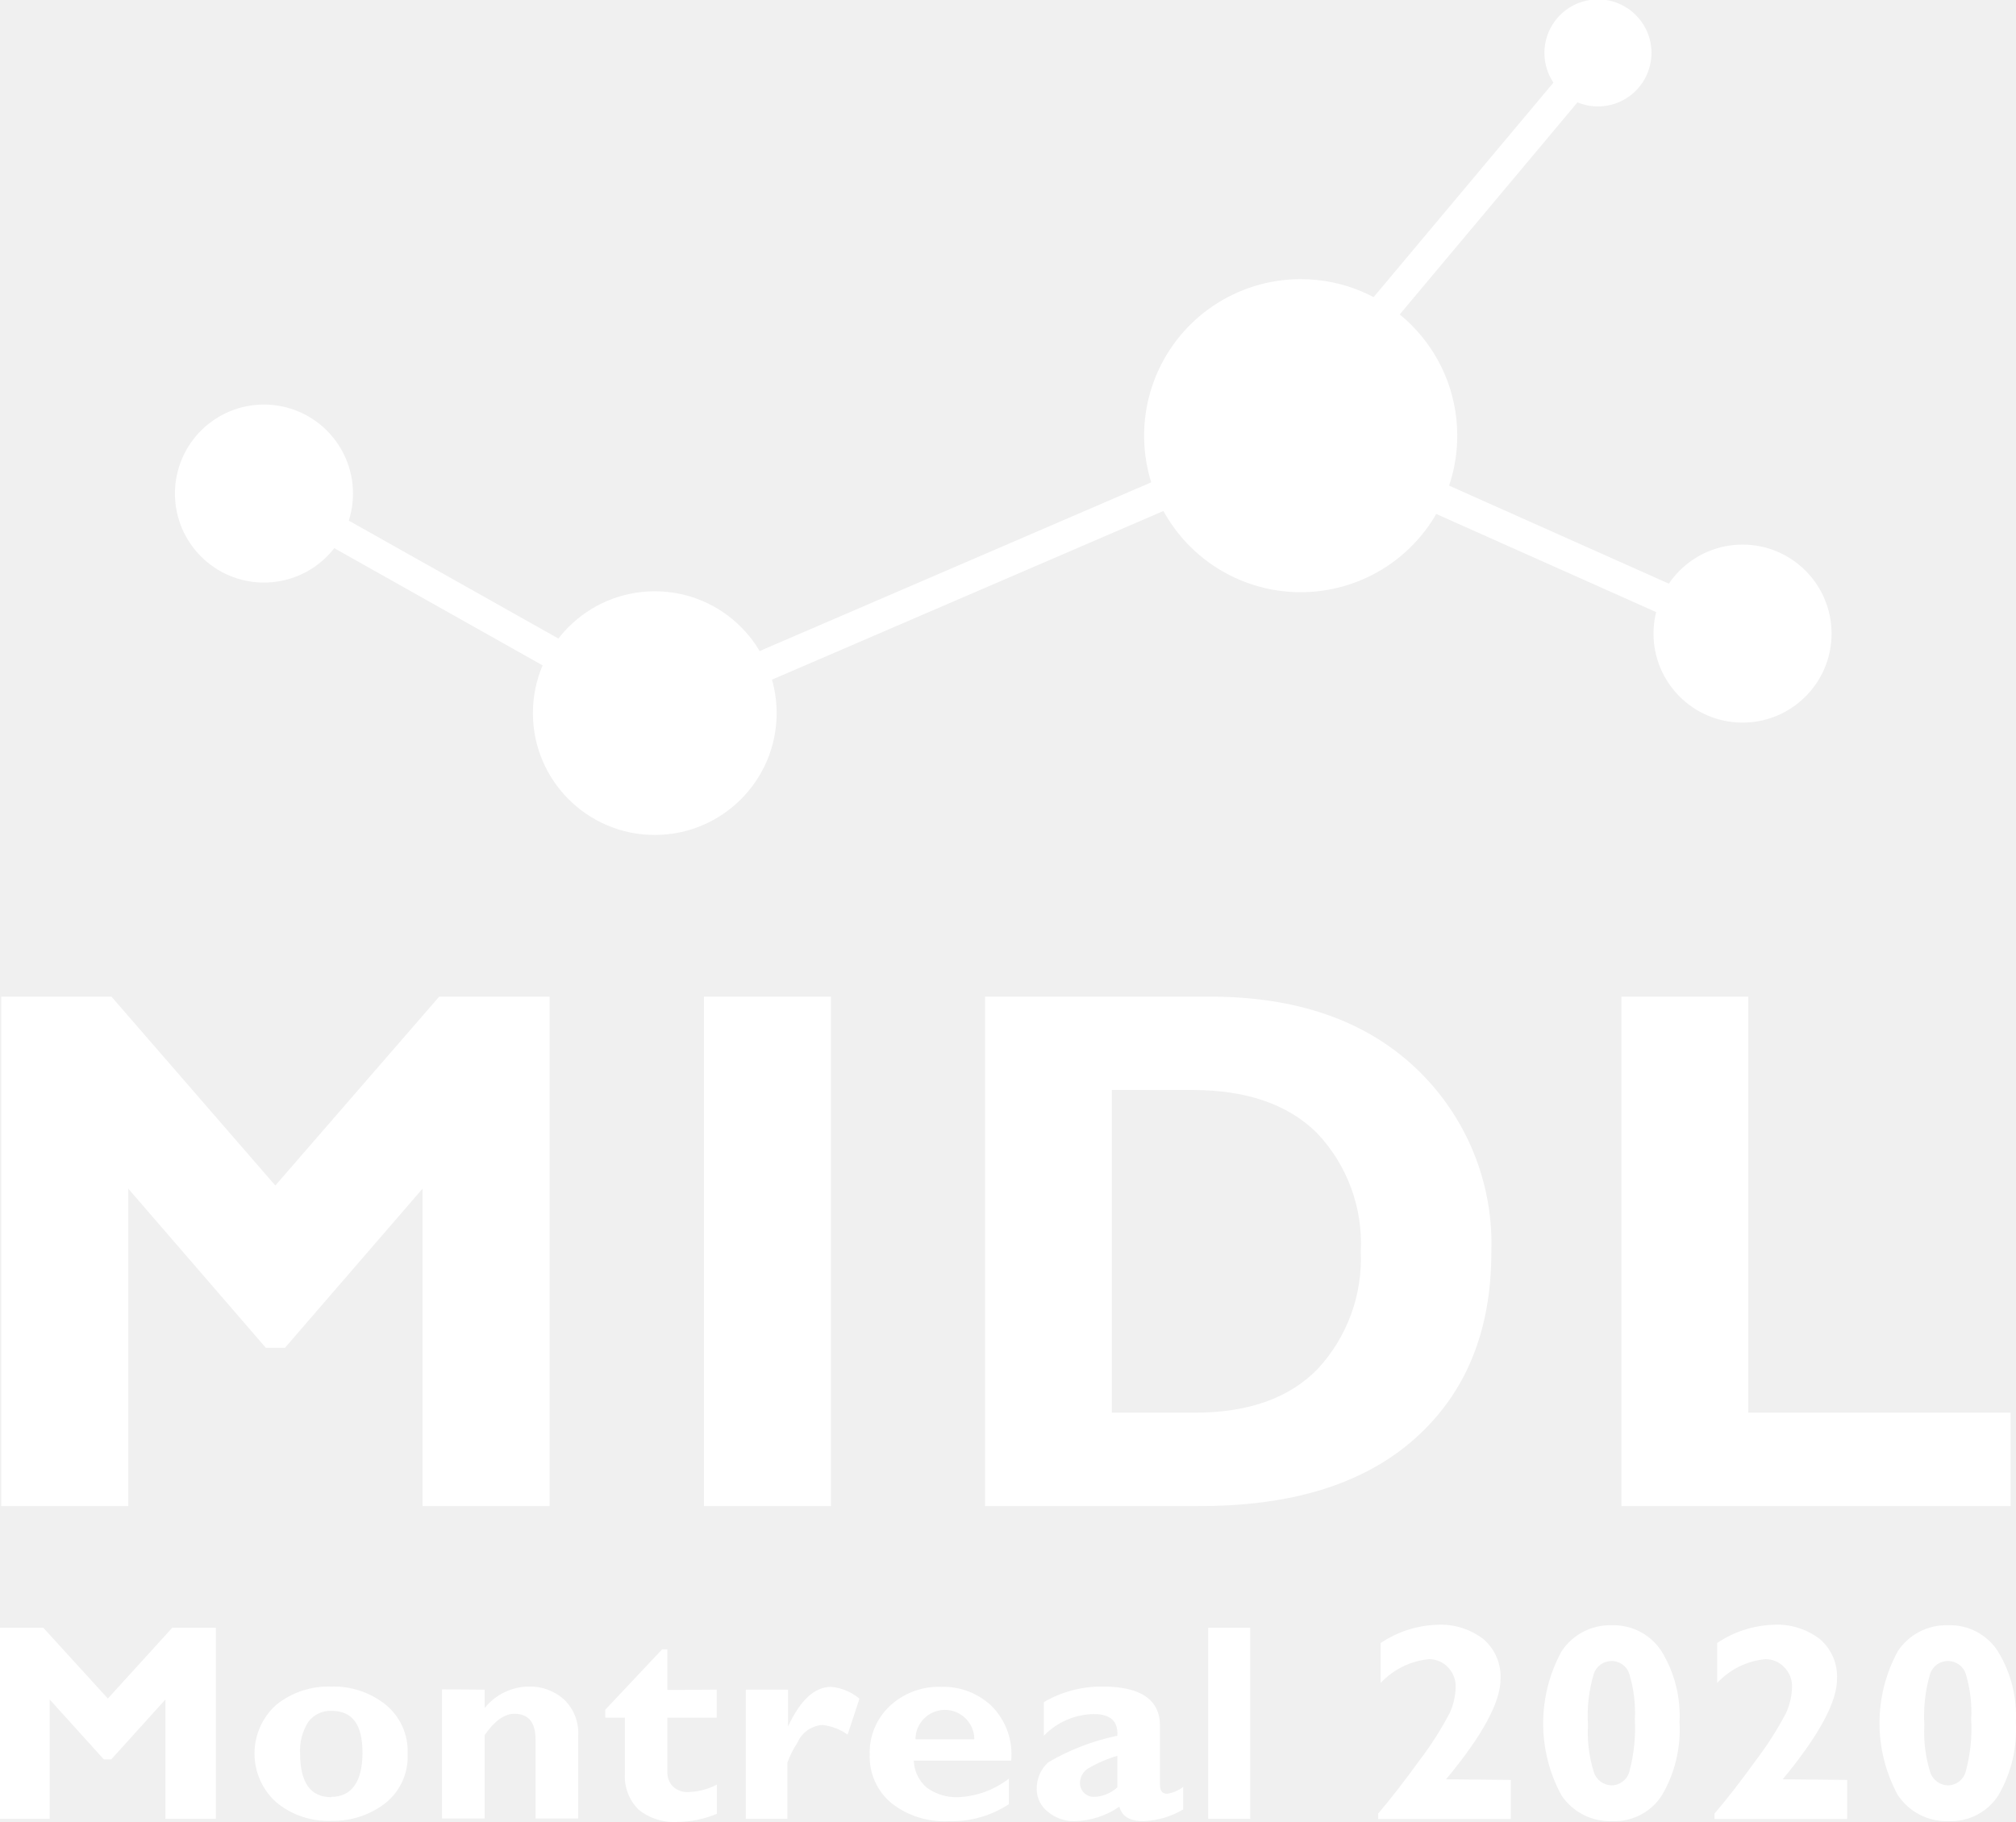
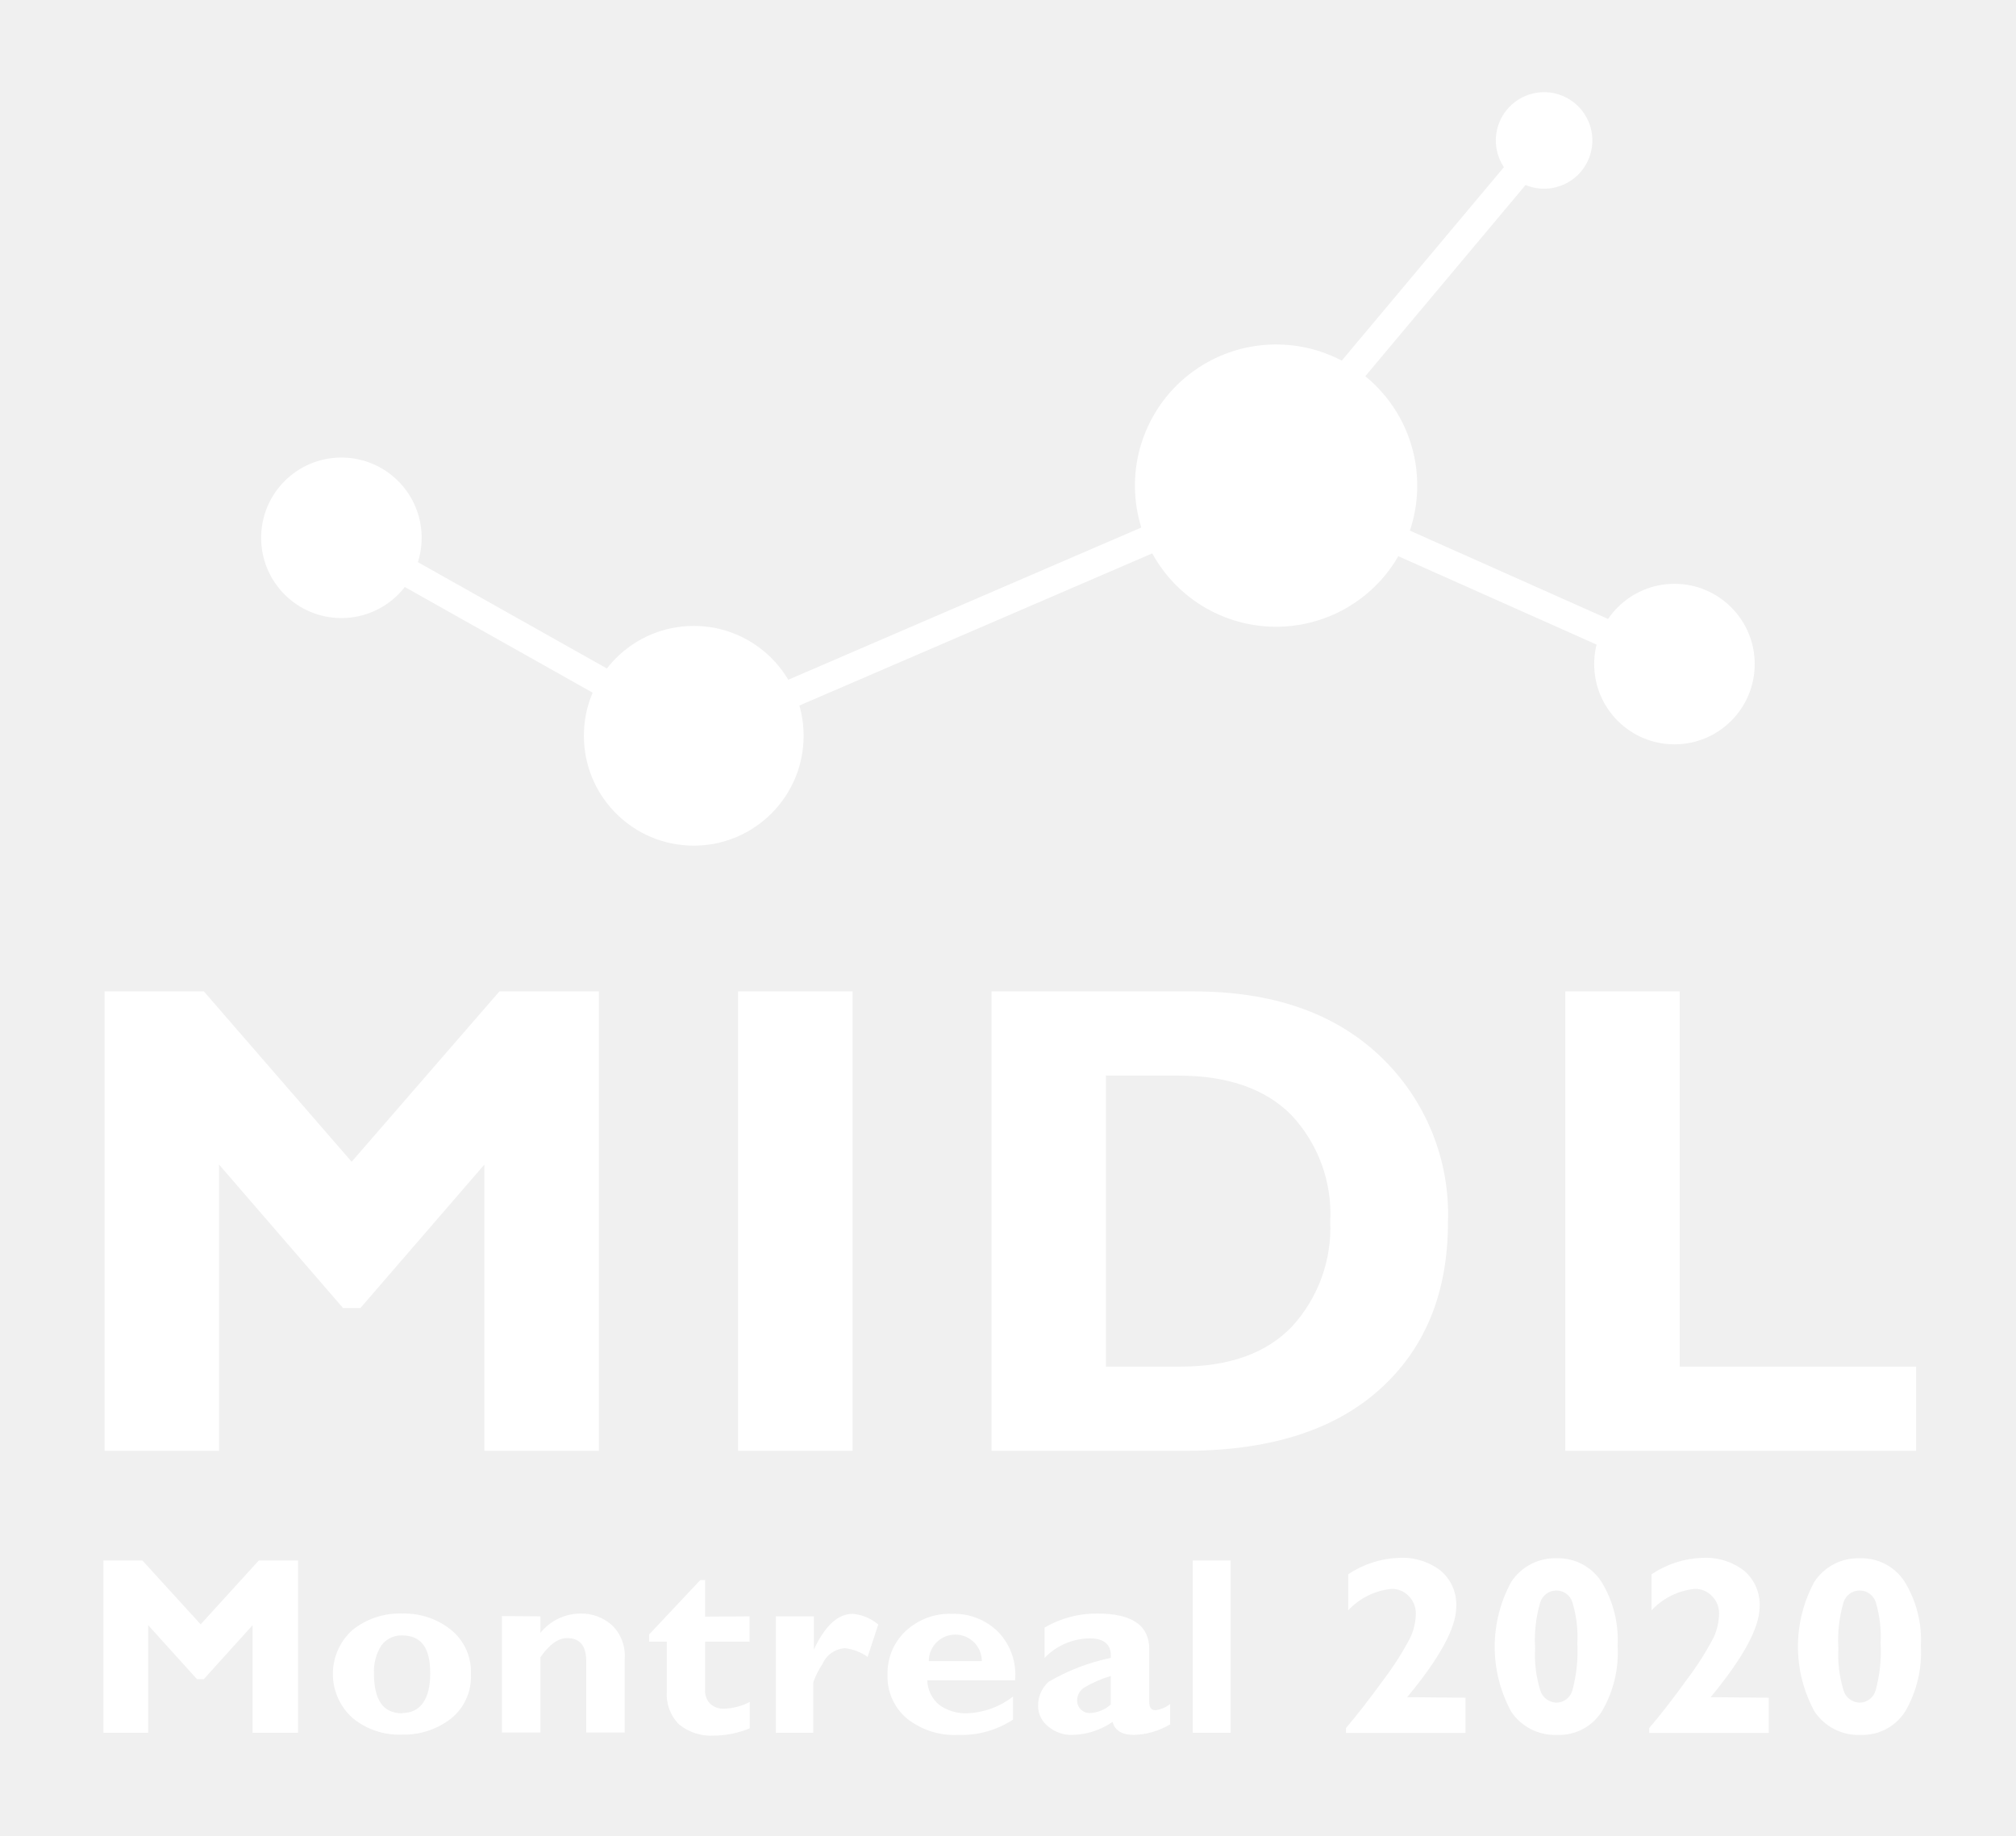
- <svg xmlns="http://www.w3.org/2000/svg" viewBox="0 0 129.53 117.05">
+ <svg xmlns="http://www.w3.org/2000/svg" viewBox="0 0 143.67 130.83">
  <defs>
    <style>.a{fill:#fff;}.b{fill:none;stroke:#fff;stroke-miterlimit:10;stroke-width:2px;}</style>
  </defs>
-   <path class="a" d="M14.3,115.77l4.14-4.55h2.8V123.5H18v-7.67l-3.48,3.85h-.48l-3.48-3.85v7.67H7.37V111.22h2.78Z" transform="translate(-7.37 -6.61)" />
-   <path class="a" d="M28.66,115a5.34,5.34,0,0,1,3.47,1.15,3.85,3.85,0,0,1,1.43,3.18,3.81,3.81,0,0,1-1.45,3.18,5.47,5.47,0,0,1-3.45,1.12,5.21,5.21,0,0,1-3.55-1.2,4.21,4.21,0,0,1,0-6.25A5.35,5.35,0,0,1,28.66,115Zm0,7.09c1.31,0,2-1,2-2.83s-.65-2.7-2-2.7a1.76,1.76,0,0,0-1.48.71,3.42,3.42,0,0,0-.53,2C26.65,121.18,27.32,122.11,28.66,122.11Z" transform="translate(-7.37 -6.61)" />
-   <path class="a" d="M38.51,115.2v1.18A3.68,3.68,0,0,1,41.34,115a3.26,3.26,0,0,1,2.27.83,3,3,0,0,1,.91,2.37v5.28H41.78v-5.07c0-1.1-.45-1.66-1.36-1.66-.65,0-1.28.46-1.91,1.37v5.36H35.77v-8.3Z" transform="translate(-7.37 -6.61)" />
-   <path class="a" d="M53.42,115.2V117H50.25v3.42a1.32,1.32,0,0,0,.35,1,1.34,1.34,0,0,0,1,.36,4.2,4.2,0,0,0,1.83-.48v1.88a6.78,6.78,0,0,1-2.53.52,3.62,3.62,0,0,1-2.5-.79,3,3,0,0,1-.88-2.32V117H46.26v-.51l3.65-3.88h.34v2.61Z" transform="translate(-7.37 -6.61)" />
-   <path class="a" d="M58,115.2v2.37h0c.79-1.7,1.71-2.55,2.77-2.55a3.3,3.3,0,0,1,1.82.76l-.76,2.31a3.42,3.42,0,0,0-1.62-.62,1.88,1.88,0,0,0-1.6,1.13,5.83,5.83,0,0,0-.65,1.3v3.6H55.29v-8.3Z" transform="translate(-7.37 -6.61)" />
-   <path class="a" d="M72.19,120.92v1.64a6.65,6.65,0,0,1-3.89,1.09,5.46,5.46,0,0,1-3.67-1.17,3.88,3.88,0,0,1-1.38-3.11,4.1,4.1,0,0,1,1.29-3.12,4.59,4.59,0,0,1,3.3-1.23,4.47,4.47,0,0,1,3.3,1.29,4.39,4.39,0,0,1,1.2,3.45H66.08a2.39,2.39,0,0,0,.84,1.74,3.22,3.22,0,0,0,2,.61A5.71,5.71,0,0,0,72.19,120.92Zm-6-2.53h3.78a1.89,1.89,0,0,0-3.78,0Z" transform="translate(-7.37 -6.61)" />
-   <path class="a" d="M83.39,121.45v1.45a5.38,5.38,0,0,1-2.57.75q-1.29,0-1.53-.93a5.22,5.22,0,0,1-2.87.93,2.56,2.56,0,0,1-1.73-.61,1.84,1.84,0,0,1-.71-1.42,2.27,2.27,0,0,1,.74-1.75,14.69,14.69,0,0,1,4.44-1.71c.06-.93-.44-1.39-1.51-1.39a4.54,4.54,0,0,0-3.21,1.39V116a7.32,7.32,0,0,1,3.77-1q3.69,0,3.69,2.53v3.78c0,.39.15.58.45.58A2.19,2.19,0,0,0,83.39,121.45Zm-4.23,0v-2a8.38,8.38,0,0,0-1.89.82,1.12,1.12,0,0,0-.51.93.88.88,0,0,0,.26.63.86.86,0,0,0,.63.26A2.32,2.32,0,0,0,79.16,121.48Z" transform="translate(-7.37 -6.61)" />
-   <path class="a" d="M87.7,111.22V123.5H85V111.22Z" transform="translate(-7.37 -6.61)" />
-   <path class="a" d="M104.44,121v2.51H95.92v-.35q1.17-1.37,2.68-3.45a21.49,21.49,0,0,0,1.91-3,4.23,4.23,0,0,0,.39-1.71,1.75,1.75,0,0,0-.5-1.24,1.66,1.66,0,0,0-1.21-.52,4.87,4.87,0,0,0-3.11,1.53v-2.57a6.94,6.94,0,0,1,3.61-1.17,4.49,4.49,0,0,1,3,.93,3.17,3.17,0,0,1,1.09,2.56c0,1.48-1.16,3.63-3.5,6.44Z" transform="translate(-7.37 -6.61)" />
-   <path class="a" d="M110.93,111.06a3.67,3.67,0,0,1,3.2,1.68,7.93,7.93,0,0,1,1.15,4.56,8.29,8.29,0,0,1-1.12,4.67,3.6,3.6,0,0,1-3.19,1.68A3.75,3.75,0,0,1,107.7,122a9.67,9.67,0,0,1,0-9.26A3.73,3.73,0,0,1,110.93,111.06Zm0,10.29a1.19,1.19,0,0,0,1.13-.89,10.73,10.73,0,0,0,.35-3.35,8.46,8.46,0,0,0-.35-2.9,1.18,1.18,0,0,0-1.15-.85,1.2,1.2,0,0,0-1.14.83,9.42,9.42,0,0,0-.37,3.29,8.44,8.44,0,0,0,.37,3A1.22,1.22,0,0,0,110.93,121.35Z" transform="translate(-7.37 -6.61)" />
-   <path class="a" d="M126.05,121v2.51h-8.52v-.35c.78-.91,1.68-2.06,2.68-3.45a21.49,21.49,0,0,0,1.91-3,4.23,4.23,0,0,0,.39-1.71,1.71,1.71,0,0,0-.5-1.24,1.64,1.64,0,0,0-1.21-.52,4.85,4.85,0,0,0-3.1,1.53v-2.57a6.88,6.88,0,0,1,3.61-1.17,4.48,4.48,0,0,1,3,.93,3.17,3.17,0,0,1,1.09,2.56q0,2.22-3.49,6.44Z" transform="translate(-7.37 -6.61)" />
-   <path class="a" d="M132.55,111.06a3.65,3.65,0,0,1,3.19,1.68,7.93,7.93,0,0,1,1.15,4.56,8.38,8.38,0,0,1-1.11,4.67,3.62,3.62,0,0,1-3.2,1.68,3.75,3.75,0,0,1-3.27-1.67,9.67,9.67,0,0,1,0-9.26A3.74,3.74,0,0,1,132.55,111.06Zm0,10.29a1.19,1.19,0,0,0,1.12-.89,10.43,10.43,0,0,0,.35-3.35,8.52,8.52,0,0,0-.34-2.9,1.19,1.19,0,0,0-1.15-.85,1.2,1.2,0,0,0-1.15.83,9.68,9.68,0,0,0-.37,3.29,8.68,8.68,0,0,0,.37,3A1.22,1.22,0,0,0,132.55,121.35Z" transform="translate(-7.37 -6.61)" />
-   <path class="a" d="M25.06,82.8,35.59,70.66h7.09V103.4H34.52V83L25.68,93.23H24.45L15.61,83V103.4H7.45V70.66h7.08Z" transform="translate(-7.37 -6.61)" />
-   <path class="a" d="M60.76,70.66V103.4H52.6V70.66Z" transform="translate(-7.37 -6.61)" />
-   <path class="a" d="M70.66,70.66H85.09q8.37,0,13.23,4.58a15.54,15.54,0,0,1,4.87,11.85q0,7.62-4.94,12T84.18,103.4H70.66Zm8.15,6V97.4h5.32c3.46,0,6.1-.94,7.93-2.84a10.42,10.42,0,0,0,2.74-7.51A10.29,10.29,0,0,0,92,79.44q-2.77-2.77-8-2.78Z" transform="translate(-7.37 -6.61)" />
-   <path class="a" d="M136.55,97.4v6h-25V70.66h8.15V97.4Z" transform="translate(-7.37 -6.61)" />
-   <path class="a" d="M57.27,52.44a7.83,7.83,0,1,1-7.83-7.83A7.83,7.83,0,0,1,57.27,52.44Z" transform="translate(-7.37 -6.61)" />
-   <line class="b" x1="42.08" y1="45.83" x2="83.57" y2="27.95" />
-   <path class="a" d="M101,34.55a10.06,10.06,0,1,1-10.06-10A10.06,10.06,0,0,1,101,34.55Z" transform="translate(-7.37 -6.61)" />
-   <path class="a" d="M30.05,38.32a5.72,5.72,0,1,1-5.72-5.71A5.72,5.72,0,0,1,30.05,38.32Z" transform="translate(-7.37 -6.61)" />
-   <line class="b" x1="14.22" y1="30" x2="42.57" y2="45.95" />
-   <path class="a" d="M125.05,47.32a5.72,5.72,0,1,1-5.72-5.71A5.72,5.72,0,0,1,125.05,47.32Z" transform="translate(-7.37 -6.61)" />
-   <line class="b" x1="83.08" y1="27.83" x2="111.96" y2="40.72" />
-   <line class="b" x1="83.08" y1="26.83" x2="102.68" y2="3.44" />
-   <path class="a" d="M113.48,10a3.44,3.44,0,1,1-3.43-3.43A3.44,3.44,0,0,1,113.48,10Z" transform="translate(-7.37 -6.61)" />
+   <path class="a" d="M14.3,115.77l4.14-4.55h2.8V123.5H18v-7.67l-3.48,3.85h-.48l-3.48-3.85v7.67H7.37V111.22h2.78Z" />
+   <path class="a" d="M28.66,115a5.34,5.34,0,0,1,3.47,1.15,3.85,3.85,0,0,1,1.43,3.18,3.81,3.81,0,0,1-1.45,3.18,5.47,5.47,0,0,1-3.45,1.12,5.21,5.21,0,0,1-3.55-1.2,4.21,4.21,0,0,1,0-6.25A5.35,5.35,0,0,1,28.66,115Zm0,7.09c1.31,0,2-1,2-2.83s-.65-2.7-2-2.7a1.76,1.76,0,0,0-1.48.71,3.42,3.42,0,0,0-.53,2C26.65,121.18,27.32,122.11,28.66,122.11Z" />
+   <path class="a" d="M38.51,115.2v1.18A3.68,3.68,0,0,1,41.34,115a3.26,3.26,0,0,1,2.27.83,3,3,0,0,1,.91,2.37v5.28H41.78v-5.07c0-1.1-.45-1.66-1.36-1.66-.65,0-1.28.46-1.91,1.37v5.36H35.77v-8.3Z" />
+   <path class="a" d="M53.42,115.2V117H50.25v3.42a1.32,1.32,0,0,0,.35,1,1.34,1.34,0,0,0,1,.36,4.2,4.2,0,0,0,1.83-.48v1.88a6.78,6.78,0,0,1-2.53.52,3.62,3.62,0,0,1-2.5-.79,3,3,0,0,1-.88-2.32V117H46.26v-.51l3.65-3.88h.34v2.61Z" />
+   <path class="a" d="M58,115.2v2.37h0c.79-1.7,1.71-2.55,2.77-2.55a3.3,3.3,0,0,1,1.82.76l-.76,2.31a3.42,3.42,0,0,0-1.62-.62,1.88,1.88,0,0,0-1.6,1.13,5.83,5.83,0,0,0-.65,1.3v3.6H55.29v-8.3Z" />
+   <path class="a" d="M72.19,120.92v1.64a6.65,6.65,0,0,1-3.89,1.09,5.46,5.46,0,0,1-3.67-1.17,3.88,3.88,0,0,1-1.38-3.11,4.1,4.1,0,0,1,1.29-3.12,4.59,4.59,0,0,1,3.3-1.23,4.47,4.47,0,0,1,3.3,1.29,4.39,4.39,0,0,1,1.2,3.45H66.08a2.39,2.39,0,0,0,.84,1.74,3.22,3.22,0,0,0,2,.61A5.71,5.71,0,0,0,72.19,120.92Zm-6-2.53h3.78a1.89,1.89,0,0,0-3.78,0Z" />
+   <path class="a" d="M83.39,121.45v1.45a5.38,5.38,0,0,1-2.57.75q-1.29,0-1.53-.93a5.22,5.22,0,0,1-2.87.93,2.56,2.56,0,0,1-1.73-.61,1.84,1.84,0,0,1-.71-1.42,2.27,2.27,0,0,1,.74-1.75,14.69,14.69,0,0,1,4.44-1.71c.06-.93-.44-1.39-1.51-1.39a4.54,4.54,0,0,0-3.21,1.39V116a7.32,7.32,0,0,1,3.77-1q3.69,0,3.69,2.53v3.78c0,.39.15.58.45.58A2.19,2.19,0,0,0,83.39,121.45Zm-4.23,0v-2a8.38,8.38,0,0,0-1.89.82,1.12,1.12,0,0,0-.51.93.88.88,0,0,0,.26.63.86.86,0,0,0,.63.26A2.32,2.32,0,0,0,79.16,121.48Z" />
+   <path class="a" d="M87.7,111.22V123.5H85V111.22Z" />
+   <path class="a" d="M104.44,121v2.51H95.92v-.35q1.17-1.37,2.68-3.45a21.49,21.49,0,0,0,1.91-3,4.23,4.23,0,0,0,.39-1.71,1.75,1.75,0,0,0-.5-1.24,1.66,1.66,0,0,0-1.21-.52,4.87,4.87,0,0,0-3.11,1.53v-2.57a6.94,6.94,0,0,1,3.61-1.17,4.49,4.49,0,0,1,3,.93,3.17,3.17,0,0,1,1.09,2.56c0,1.48-1.16,3.63-3.5,6.44Z" />
+   <path class="a" d="M110.93,111.06a3.67,3.67,0,0,1,3.2,1.68,7.93,7.93,0,0,1,1.15,4.56,8.29,8.29,0,0,1-1.12,4.67,3.6,3.6,0,0,1-3.19,1.68A3.75,3.75,0,0,1,107.7,122a9.67,9.67,0,0,1,0-9.26A3.73,3.73,0,0,1,110.93,111.06Zm0,10.29a1.19,1.19,0,0,0,1.13-.89,10.73,10.73,0,0,0,.35-3.35,8.46,8.46,0,0,0-.35-2.9,1.18,1.18,0,0,0-1.15-.85,1.2,1.2,0,0,0-1.14.83,9.42,9.42,0,0,0-.37,3.29,8.44,8.44,0,0,0,.37,3A1.22,1.22,0,0,0,110.93,121.35Z" />
+   <path class="a" d="M126.05,121v2.51h-8.52v-.35c.78-.91,1.68-2.06,2.68-3.45a21.49,21.49,0,0,0,1.91-3,4.23,4.23,0,0,0,.39-1.71,1.71,1.71,0,0,0-.5-1.24,1.64,1.64,0,0,0-1.21-.52,4.85,4.85,0,0,0-3.1,1.53v-2.57a6.88,6.88,0,0,1,3.61-1.17,4.48,4.48,0,0,1,3,.93,3.17,3.17,0,0,1,1.09,2.56q0,2.22-3.49,6.44Z" />
+   <path class="a" d="M132.55,111.06a3.65,3.65,0,0,1,3.19,1.68,7.93,7.93,0,0,1,1.15,4.56,8.38,8.38,0,0,1-1.11,4.67,3.62,3.62,0,0,1-3.2,1.68,3.75,3.75,0,0,1-3.27-1.67,9.67,9.67,0,0,1,0-9.26A3.74,3.74,0,0,1,132.55,111.06Zm0,10.29a1.19,1.19,0,0,0,1.12-.89,10.43,10.43,0,0,0,.35-3.35,8.52,8.52,0,0,0-.34-2.9,1.19,1.19,0,0,0-1.15-.85,1.2,1.2,0,0,0-1.15.83,9.68,9.68,0,0,0-.37,3.29,8.68,8.68,0,0,0,.37,3A1.22,1.22,0,0,0,132.55,121.35Z" />
+   <path class="a" d="M25.06,82.8,35.59,70.66h7.09V103.4H34.52V83L25.68,93.23H24.45L15.61,83V103.4H7.45V70.66h7.08Z" />
+   <path class="a" d="M60.76,70.66V103.4H52.6V70.66Z" />
+   <path class="a" d="M70.66,70.66H85.09q8.37,0,13.23,4.58a15.54,15.54,0,0,1,4.87,11.85q0,7.62-4.94,12T84.18,103.4H70.66Zm8.15,6V97.4h5.32c3.46,0,6.1-.94,7.93-2.84a10.42,10.42,0,0,0,2.74-7.51A10.29,10.29,0,0,0,92,79.44q-2.77-2.77-8-2.78Z" />
+   <path class="a" d="M136.55,97.4v6h-25V70.66h8.15V97.4Z" />
+   <path class="a" d="M57.27,52.44a7.83,7.83,0,1,1-7.83-7.83A7.83,7.83,0,0,1,57.27,52.44Z" />
+   <line class="b" x1="49.44" y1="52.44" x2="90.93" y2="34.55" />
+   <path class="a" d="M101,34.55a10.06,10.06,0,1,1-10.06-10A10.06,10.06,0,0,1,101,34.55Z" />
+   <path class="a" d="M30.05,38.32a5.72,5.72,0,1,1-5.72-5.71A5.72,5.72,0,0,1,30.05,38.32Z" />
+   <line class="b" x1="21.58" y1="36.6" x2="49.93" y2="52.55" />
+   <path class="a" d="M125.05,47.32a5.72,5.72,0,1,1-5.72-5.71A5.72,5.72,0,0,1,125.05,47.32Z" />
+   <line class="b" x1="90.44" y1="34.44" x2="119.33" y2="47.32" />
+   <line class="b" x1="90.44" y1="33.44" x2="110.05" y2="10.04" />
+   <path class="a" d="M113.48,10a3.44,3.44,0,1,1-3.43-3.43A3.44,3.44,0,0,1,113.48,10Z" />
</svg>
